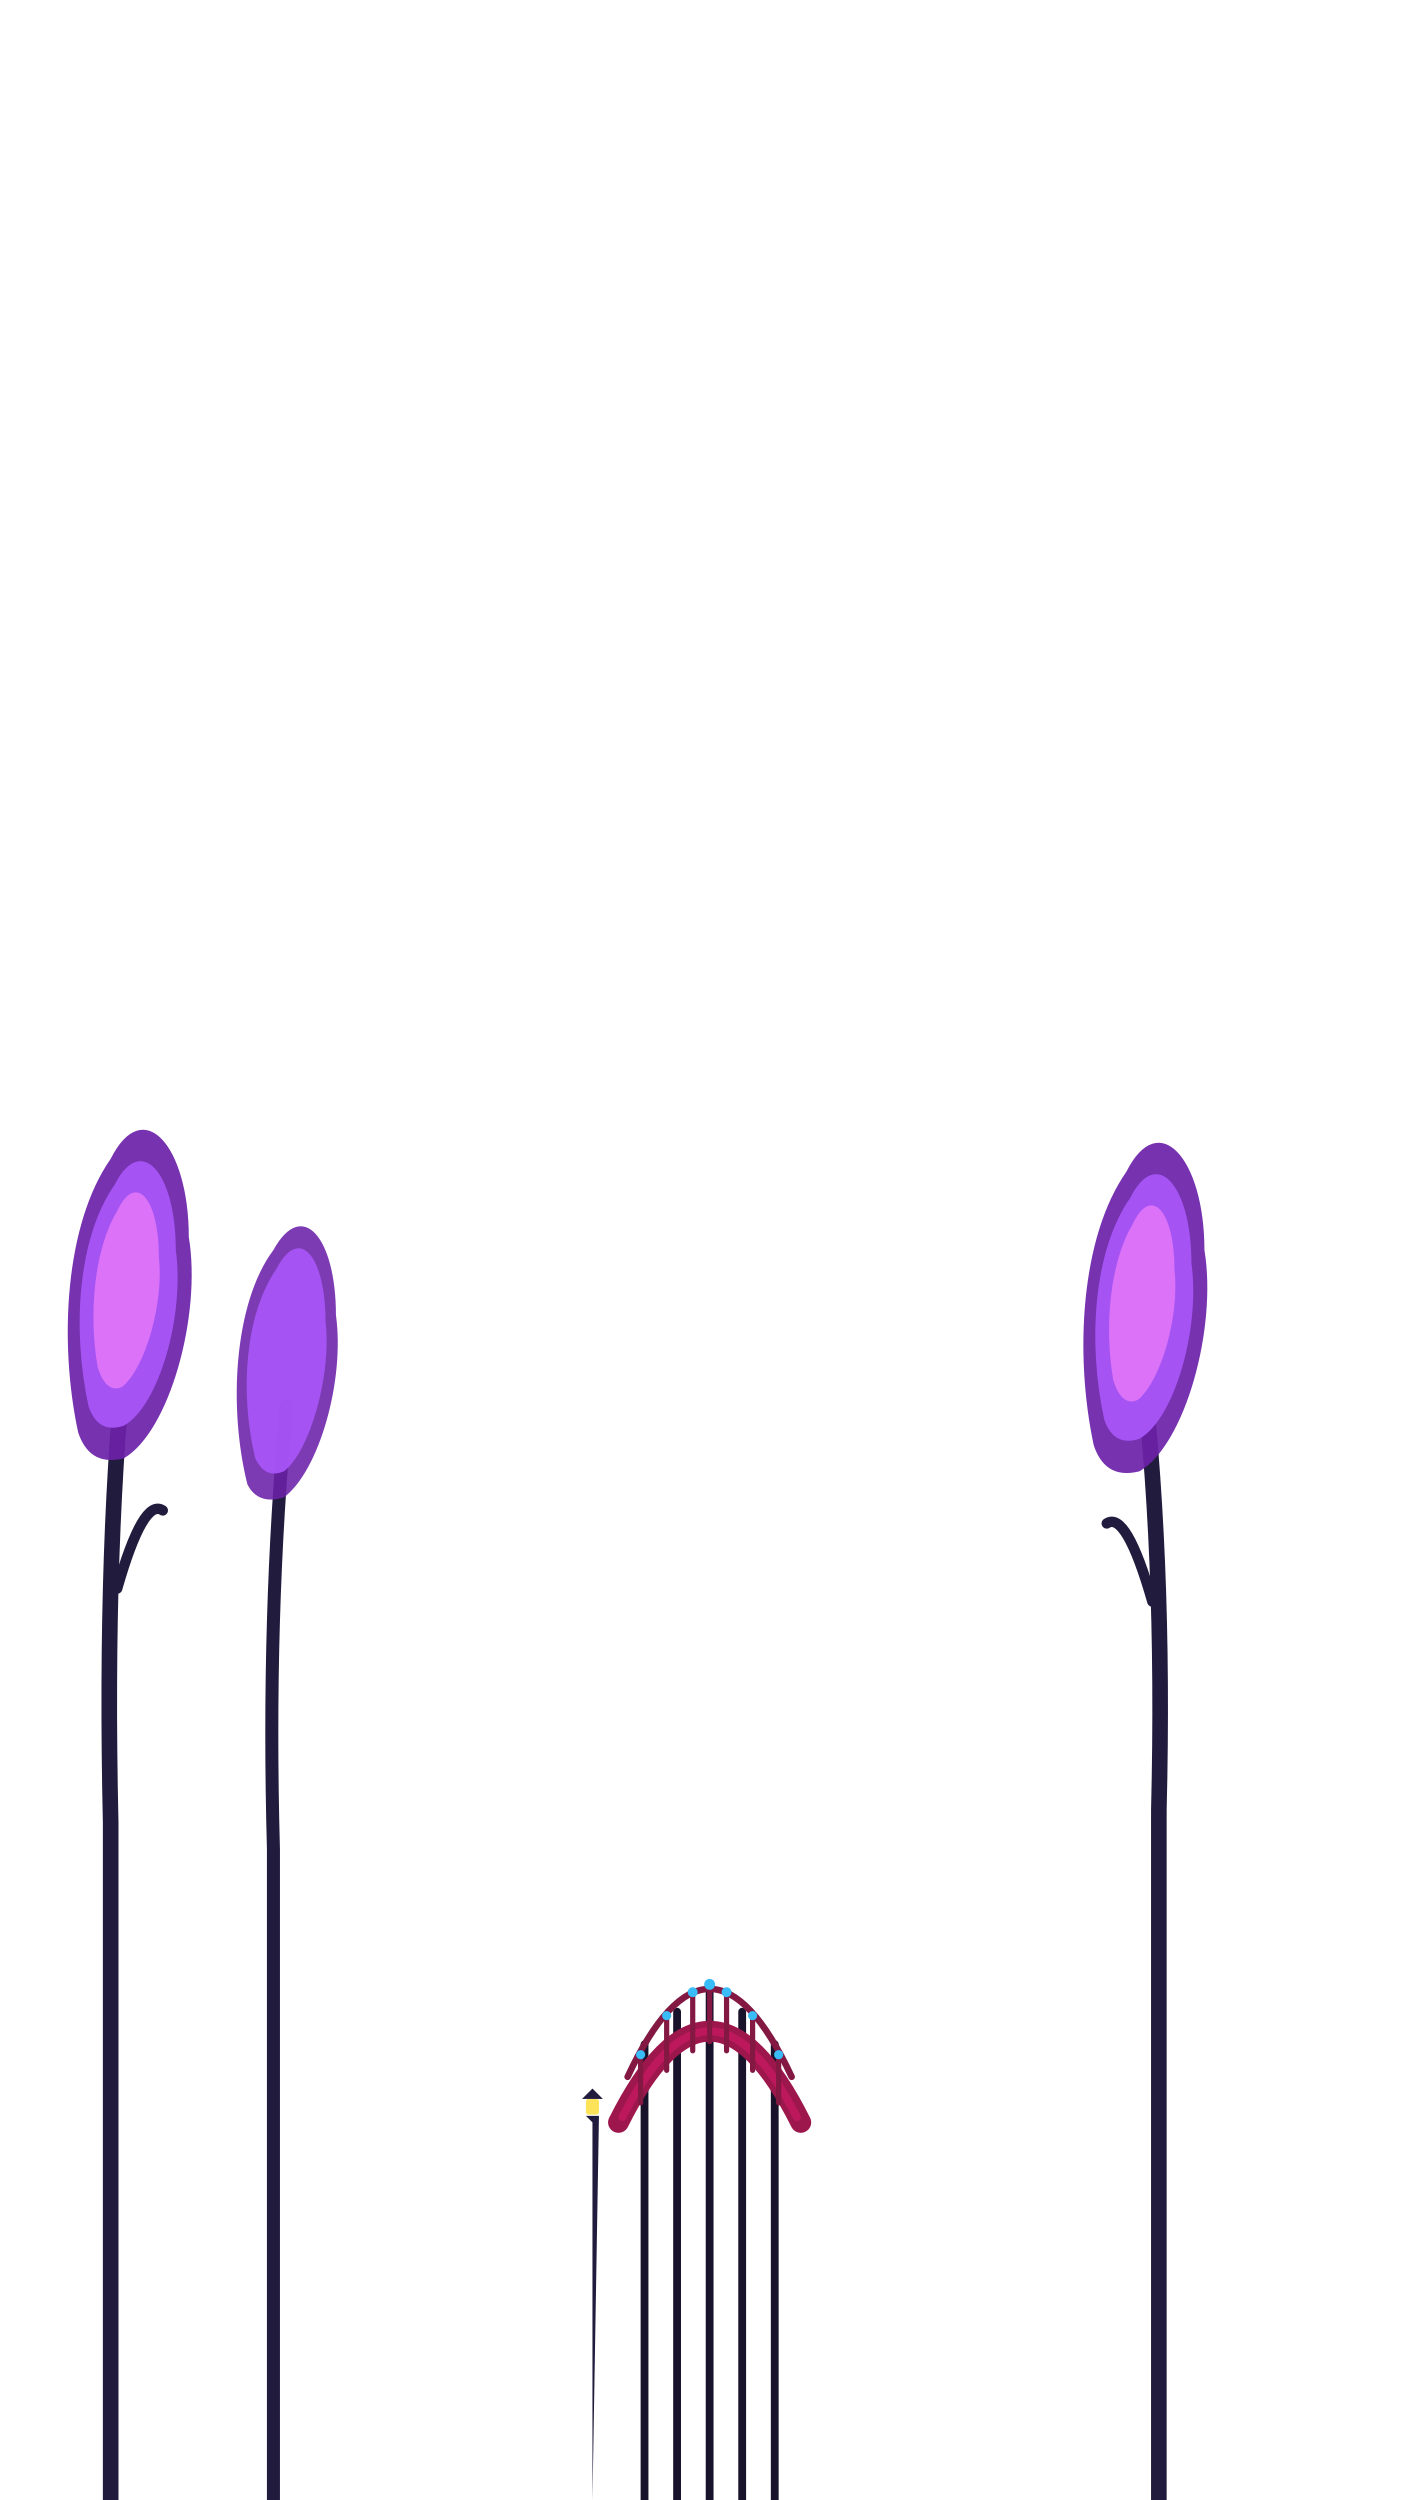
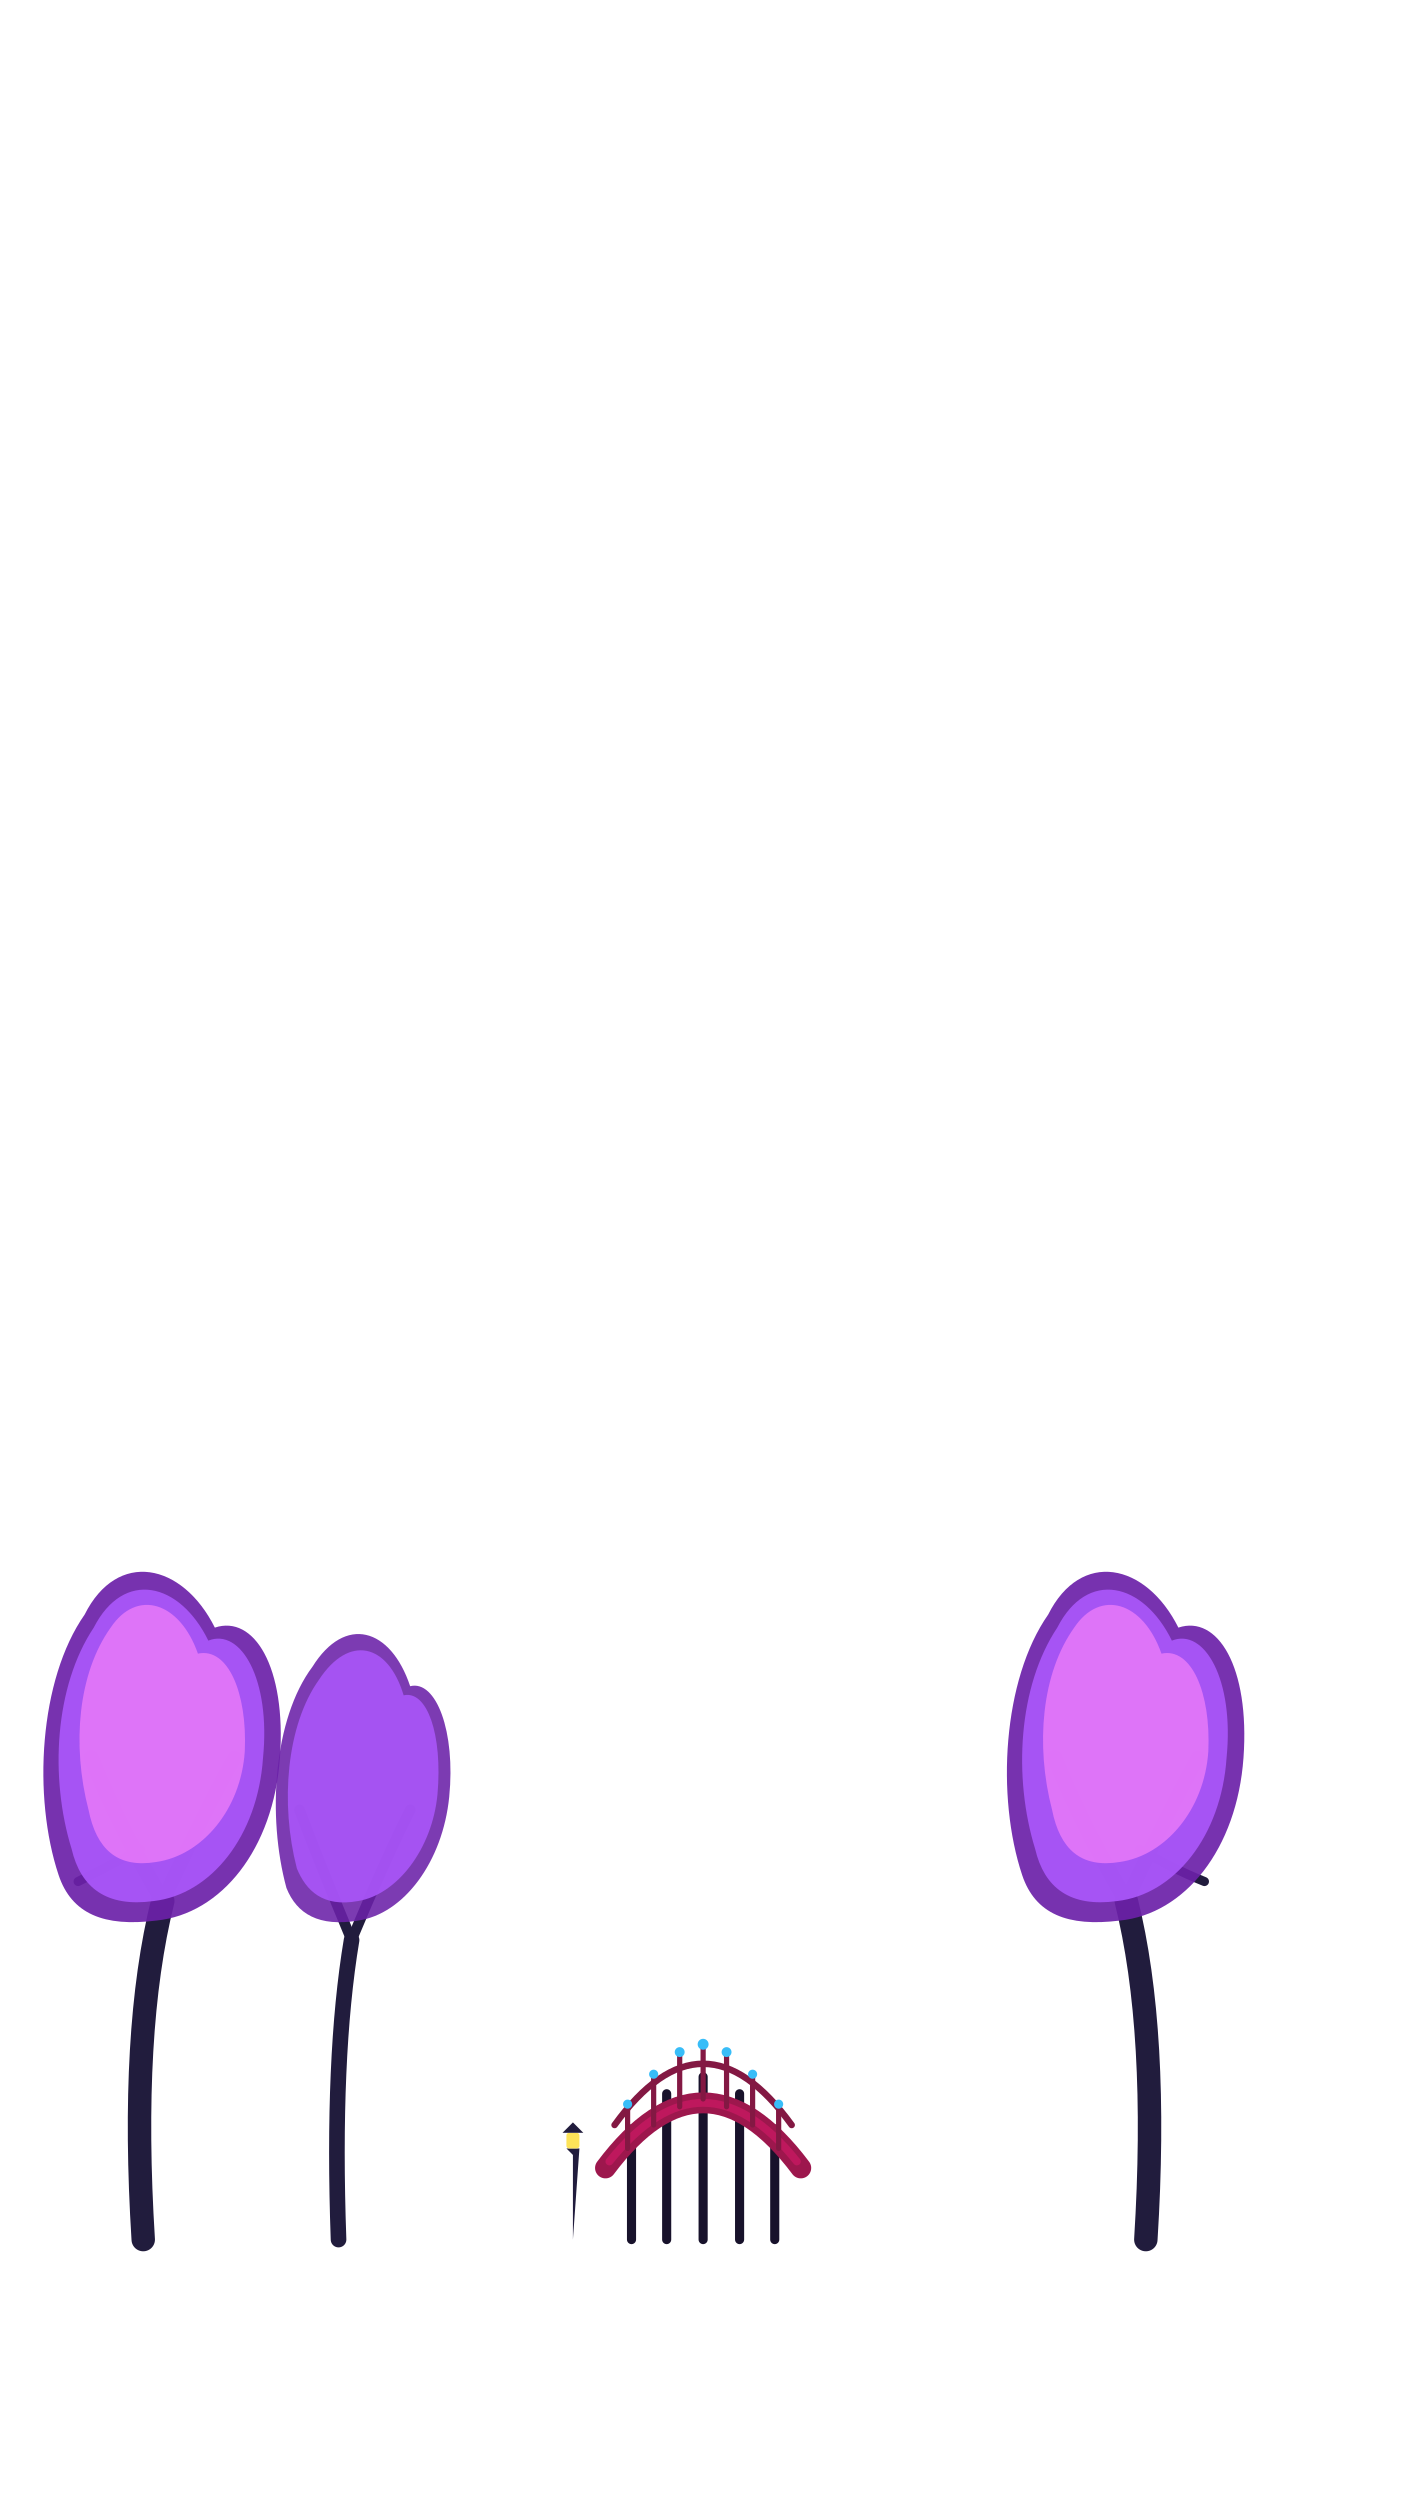
<svg xmlns="http://www.w3.org/2000/svg" width="1080" height="1920" viewBox="0 0 1080 1920">
-   <path d="M85 1920 L85 1400 Q80 1180 98 1020" stroke="#211C3D" stroke-width="12" fill="none" stroke-linecap="round" />
-   <path d="M90 1220 Q110 1150 125 1160" stroke="#211C3D" stroke-width="8" fill="none" stroke-linecap="round" />
-   <path d="M60 1100 C45 1030 50 940 85 890 C110 840 145 880 145 950 C155 1010 130 1100 95 1120 C75 1125 65 1115 60 1100 Z" fill="#6B21A8" opacity=".92" />
-   <path d="M68 1080 C55 1020 60 950 88 910 C108 870 135 900 135 960 C142 1010 122 1080 95 1095 C80 1100 72 1092 68 1080 Z" fill="#A855F7" opacity=".95" />
-   <path d="M75 1050 C68 1010 72 960 90 930 C104 900 122 920 122 965 C126 1000 112 1050 94 1065 C84 1070 78 1060 75 1050 Z" fill="#E879F9" opacity=".8" />
-   <path d="M210 1920 L210 1420 Q205 1240 220 1080" stroke="#211C3D" stroke-width="10" fill="none" stroke-linecap="round" />
-   <path d="M190 1140 C175 1080 180 1000 210 960 C232 920 258 950 258 1010 C265 1060 245 1130 218 1150 C202 1155 194 1148 190 1140 Z" fill="#6B21A8" opacity=".88" />
-   <path d="M196 1120 C184 1070 188 1010 212 975 C230 940 250 965 250 1015 C255 1055 238 1115 218 1130 C206 1135 200 1128 196 1120 Z" fill="#A855F7" opacity=".92" />
-   <path d="M890 1920 L890 1390 Q895 1190 875 1030" stroke="#211C3D" stroke-width="12" fill="none" stroke-linecap="round" />
-   <path d="M885 1230 Q865 1160 850 1170" stroke="#211C3D" stroke-width="8" fill="none" stroke-linecap="round" />
-   <path d="M840 1110 C825 1040 830 950 865 900 C890 850 925 890 925 960 C935 1020 910 1110 875 1130 C855 1135 845 1125 840 1110 Z" fill="#6B21A8" opacity=".92" />
-   <path d="M848 1090 C835 1030 840 960 868 920 C888 880 915 910 915 970 C922 1020 902 1090 875 1105 C860 1110 852 1102 848 1090 Z" fill="#A855F7" opacity=".95" />
-   <path d="M855 1060 C848 1020 852 970 870 940 C884 910 902 930 902 975 C906 1010 892 1060 874 1075 C864 1080 858 1070 855 1060 Z" fill="#E879F9" opacity=".8" />
-   <path d="M495 1920 L495 1570 M520 1920 L520 1545 M545 1920 L545 1530 M570 1920 L570 1545 M595 1920 L595 1570" stroke="#18122B" stroke-width="6" stroke-linecap="round" />
-   <path d="M475 1630 Q545 1490 615 1630" stroke="#9D174D" stroke-width="16" fill="none" stroke-linecap="round" />
-   <path d="M478 1626 Q545 1494 612 1626" stroke="#BE185D" stroke-width="6" fill="none" stroke-linecap="round" />
-   <path d="M482 1595 Q545 1460 608 1595" stroke="#831843" stroke-width="5" fill="none" stroke-linecap="round" />
-   <path d="M492 1615 L492 1580 M512 1590 L512 1550 M532 1575 L532 1532 M545 1568 L545 1526 M558 1575 L558 1532 M578 1590 L578 1550 M598 1615 L598 1580" stroke="#831843" stroke-width="4" stroke-linecap="round" />
-   <circle cx="492" cy="1578" r="3.5" fill="#38BDF8" />
-   <circle cx="512" cy="1548" r="3.5" fill="#38BDF8" />
-   <circle cx="532" cy="1530" r="3.8" fill="#38BDF8" />
-   <circle cx="545" cy="1524" r="4.2" fill="#38BDF8" />
-   <circle cx="558" cy="1530" r="3.8" fill="#38BDF8" />
-   <circle cx="578" cy="1548" r="3.5" fill="#38BDF8" />
-   <circle cx="598" cy="1578" r="3.5" fill="#38BDF8" />
-   <path d="M455 1920 L455 1630 L450 1625 L460 1625 Z" fill="#211C3D" />
-   <rect x="450" y="1612" width="10" height="12" rx="2" fill="#FDE047" opacity=".9" />
-   <path d="M447 1612 L463 1612 L455 1604 Z" fill="#211C3D" />
+   <path d="M110 1720 Q100 1560 125 1460" stroke="#211C3D" stroke-width="18" fill="none" stroke-linecap="round" />
+   <path d="M125 1460 Q90 1400 70 1350" stroke="#211C3D" stroke-width="12" fill="none" stroke-linecap="round" />
+   <path d="M125 1460 Q155 1395 180 1350" stroke="#211C3D" stroke-width="11" fill="none" stroke-linecap="round" />
+   <path d="M108 1420 Q80 1435 60 1445" stroke="#211C3D" stroke-width="7" fill="none" stroke-linecap="round" />
+   <path d="M45 1440 C25 1380 30 1290 65 1240 C90 1190 140 1200 165 1250 C195 1240 220 1280 215 1350 C210 1420 170 1470 120 1475 C80 1480 55 1470 45 1440 Z" fill="#6B21A8" opacity=".92" />
+   <path d="M55 1420 C38 1365 42 1295 72 1250 C95 1205 138 1215 160 1260 C185 1250 208 1290 202 1350 C198 1410 162 1455 118 1460 C82 1465 62 1450 55 1420 Z" fill="#A855F7" opacity=".96" />
+   <path d="M68 1390 C55 1340 60 1285 85 1250 C105 1220 138 1230 152 1270 C175 1265 190 1300 188 1345 C185 1390 155 1425 120 1430 C90 1435 74 1420 68 1390 Z" fill="#E879F9" opacity=".85" />
+   <path d="M260 1720 Q255 1580 270 1490" stroke="#211C3D" stroke-width="12" fill="none" stroke-linecap="round" />
+   <path d="M270 1490 Q245 1430 230 1390" stroke="#211C3D" stroke-width="8" fill="none" stroke-linecap="round" />
+   <path d="M270 1490 Q295 1430 315 1390" stroke="#211C3D" stroke-width="8" fill="none" stroke-linecap="round" />
+   <path d="M220 1450 C205 1395 210 1320 240 1280 C265 1240 300 1250 315 1295 C335 1290 350 1330 345 1380 C340 1430 310 1470 275 1475 C245 1480 228 1470 220 1450 Z" fill="#6B21A8" opacity=".88" />
+   <path d="M228 1435 C215 1385 220 1325 245 1290 C268 1255 298 1262 310 1302 C328 1298 340 1332 336 1378 C332 1420 305 1455 275 1460 C248 1465 235 1452 228 1435 Z" fill="#A855F7" opacity=".92" />
+   <path d="M880 1720 Q890 1560 865 1460" stroke="#211C3D" stroke-width="18" fill="none" stroke-linecap="round" />
+   <path d="M865 1460 Q830 1400 810 1350" stroke="#211C3D" stroke-width="12" fill="none" stroke-linecap="round" />
+   <path d="M865 1460 Q895 1395 920 1350" stroke="#211C3D" stroke-width="11" fill="none" stroke-linecap="round" />
+   <path d="M875 1420 Q900 1435 925 1445" stroke="#211C3D" stroke-width="7" fill="none" stroke-linecap="round" />
+   <path d="M785 1440 C765 1380 770 1290 805 1240 C830 1190 880 1200 905 1250 C935 1240 960 1280 955 1350 C950 1420 910 1470 860 1475 C820 1480 795 1470 785 1440 Z" fill="#6B21A8" opacity=".92" />
+   <path d="M795 1420 C778 1365 782 1295 812 1250 C835 1205 878 1215 900 1260 C925 1250 948 1290 942 1350 C938 1410 902 1455 858 1460 C822 1465 802 1450 795 1420 Z" fill="#A855F7" opacity=".96" />
+   <path d="M808 1390 C795 1340 800 1285 825 1250 C845 1220 878 1230 892 1270 C915 1265 930 1300 928 1345 C925 1390 895 1425 860 1430 C830 1435 814 1420 808 1390 Z" fill="#E879F9" opacity=".85" />
+   <path d="M485 1720 L485 1635 M512 1720 L512 1608 M540 1720 L540 1595 M568 1720 L568 1608 M595 1720 L595 1635" stroke="#18122B" stroke-width="7" stroke-linecap="round" />
+   <path d="M465 1665 Q540 1565 615 1665" stroke="#9D174D" stroke-width="16" fill="none" stroke-linecap="round" />
+   <path d="M468 1660 Q540 1570 612 1660" stroke="#BE185D" stroke-width="6" fill="none" stroke-linecap="round" />
+   <path d="M472 1632 Q540 1538 608 1632" stroke="#831843" stroke-width="5" fill="none" stroke-linecap="round" />
+   <path d="M482 1650 L482 1618 M502 1632 L502 1595 M522 1618 L522 1578 M540 1612 L540 1572 M558 1618 L558 1578 M578 1632 L578 1595 M598 1650 L598 1618" stroke="#831843" stroke-width="4" stroke-linecap="round" />
+   <circle cx="482" cy="1616" r="3.5" fill="#38BDF8" />
+   <circle cx="502" cy="1593" r="3.5" fill="#38BDF8" />
+   <circle cx="522" cy="1576" r="3.8" fill="#38BDF8" />
+   <circle cx="540" cy="1570" r="4.2" fill="#38BDF8" />
+   <circle cx="558" cy="1576" r="3.8" fill="#38BDF8" />
+   <circle cx="578" cy="1593" r="3.5" fill="#38BDF8" />
+   <circle cx="598" cy="1616" r="3.5" fill="#38BDF8" />
+   <path d="M440 1720 L440 1655 L435 1650 L445 1650 Z" fill="#211C3D" />
+   <rect x="435" y="1638" width="10" height="12" rx="2" fill="#FDE047" opacity=".9" />
+   <path d="M432 1638 L448 1638 L440 1630 Z" fill="#211C3D" />
</svg>
